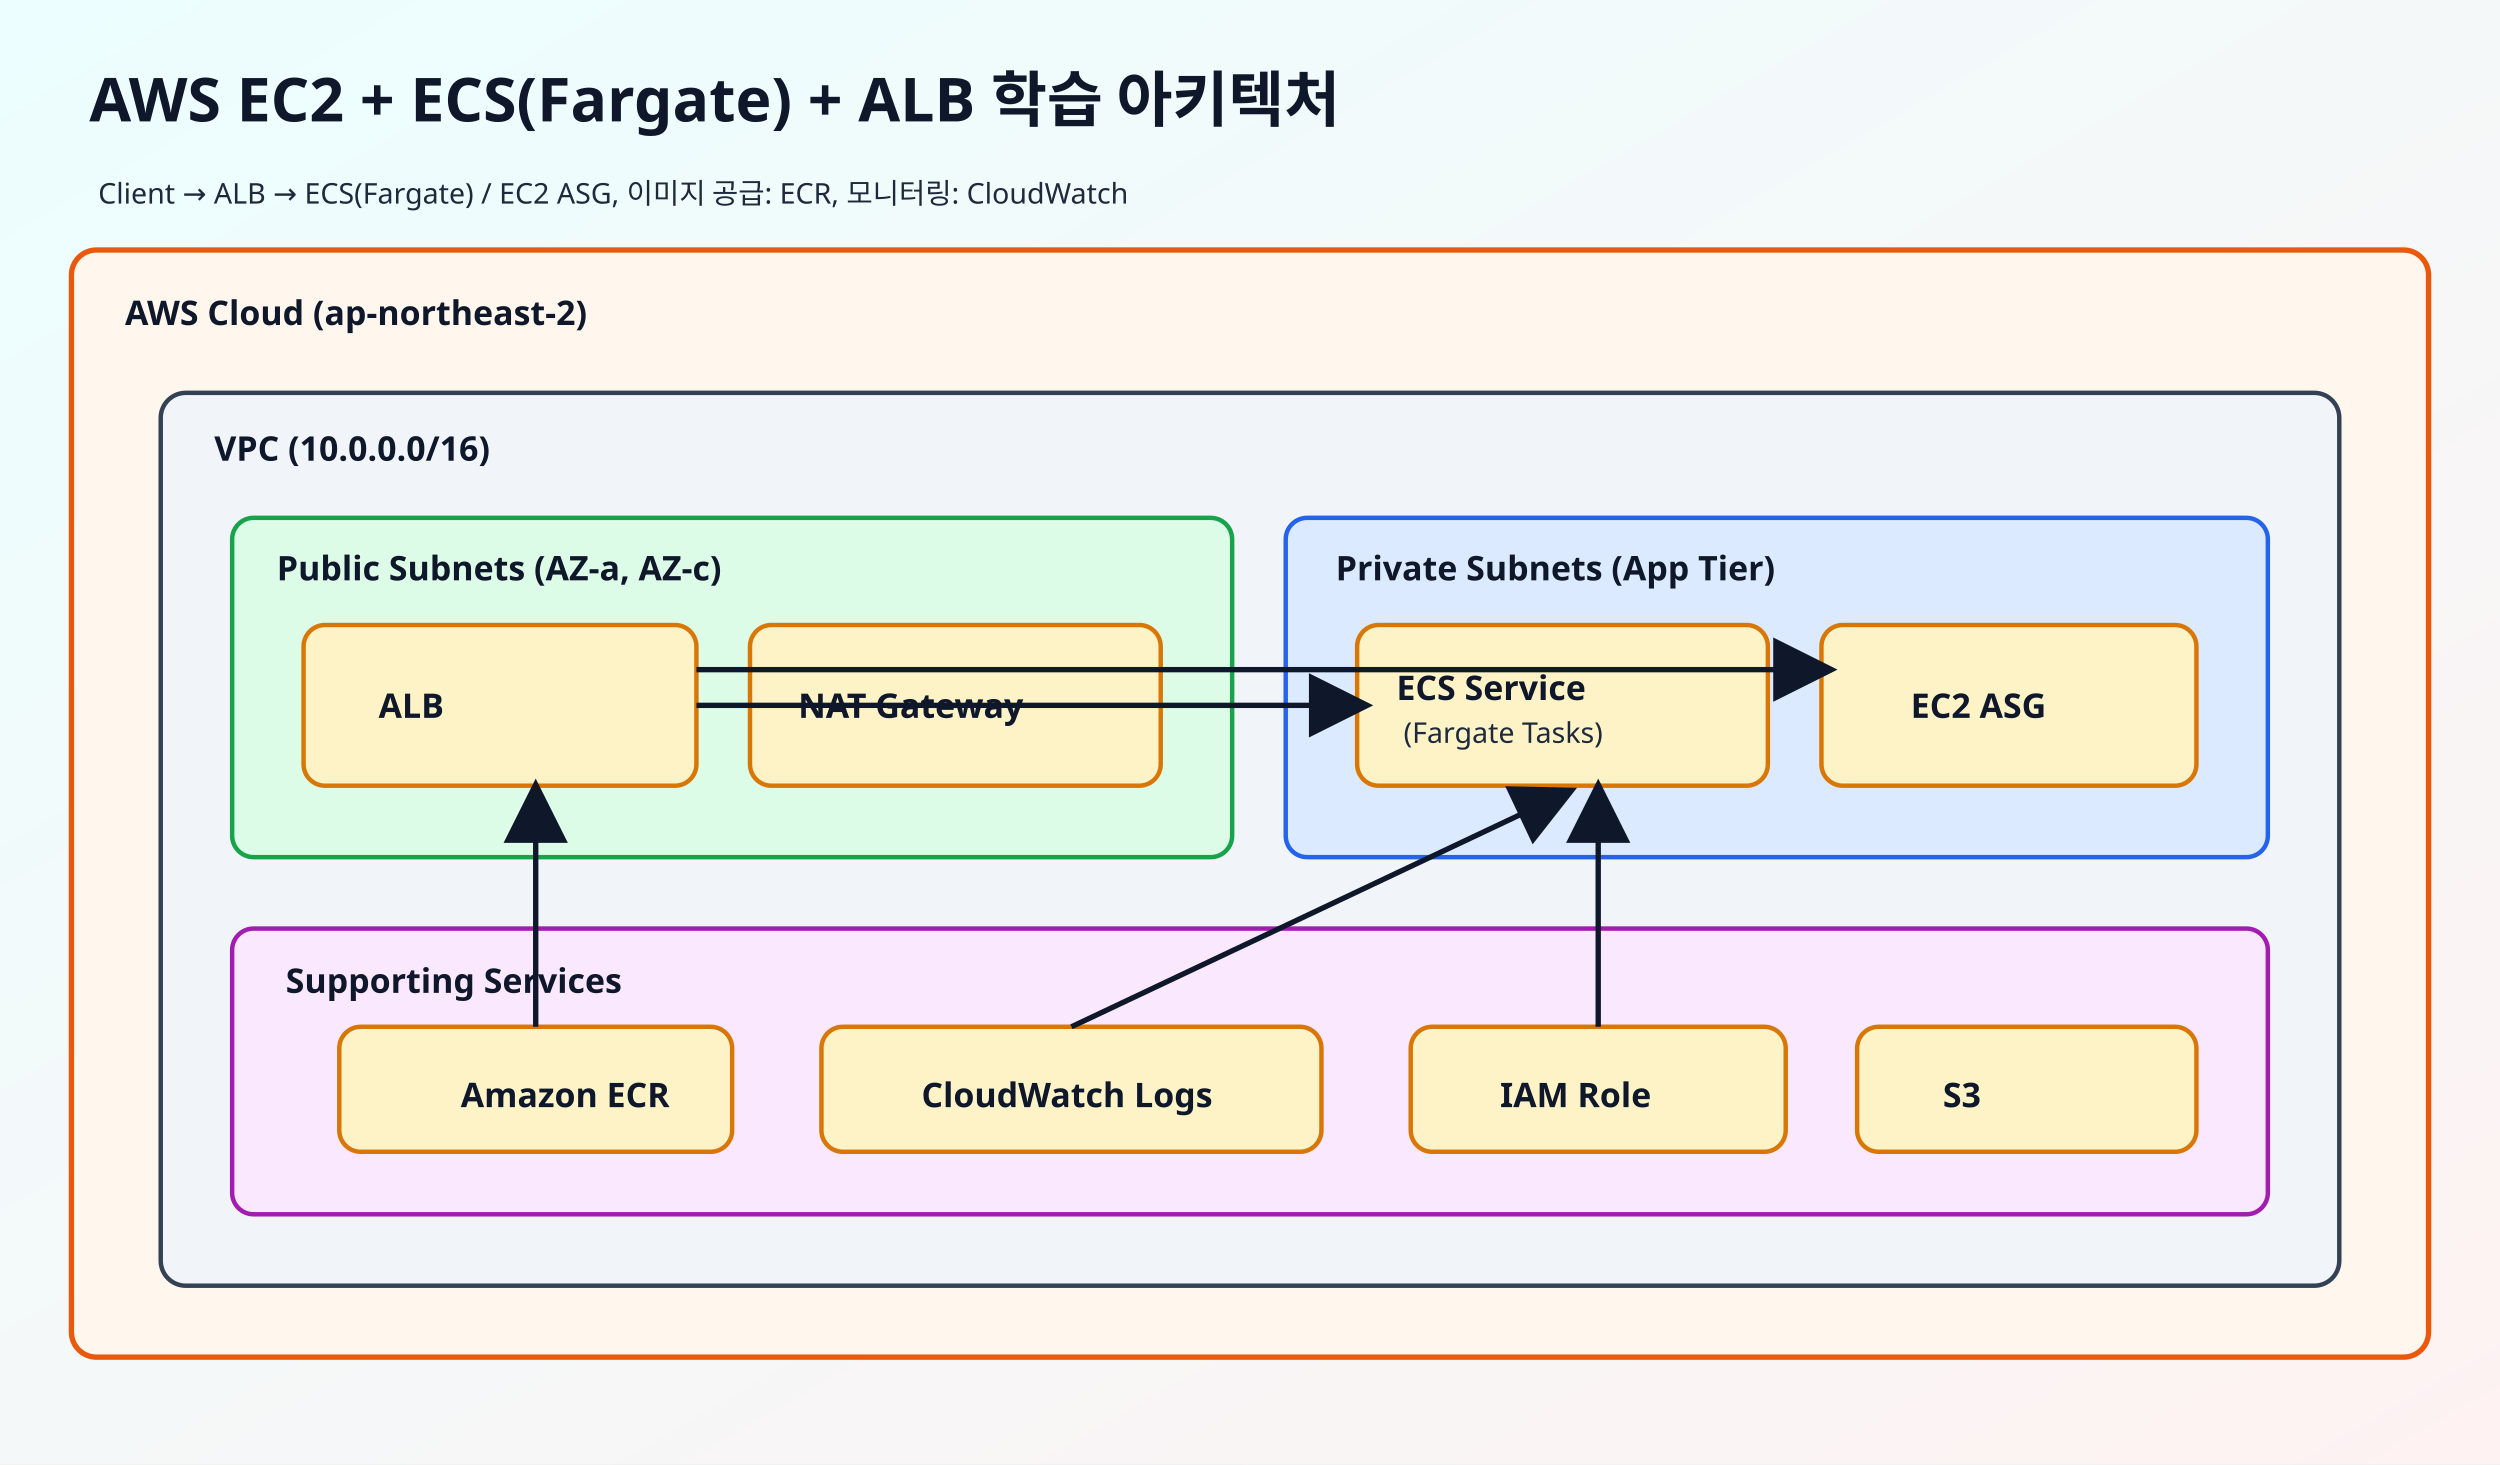
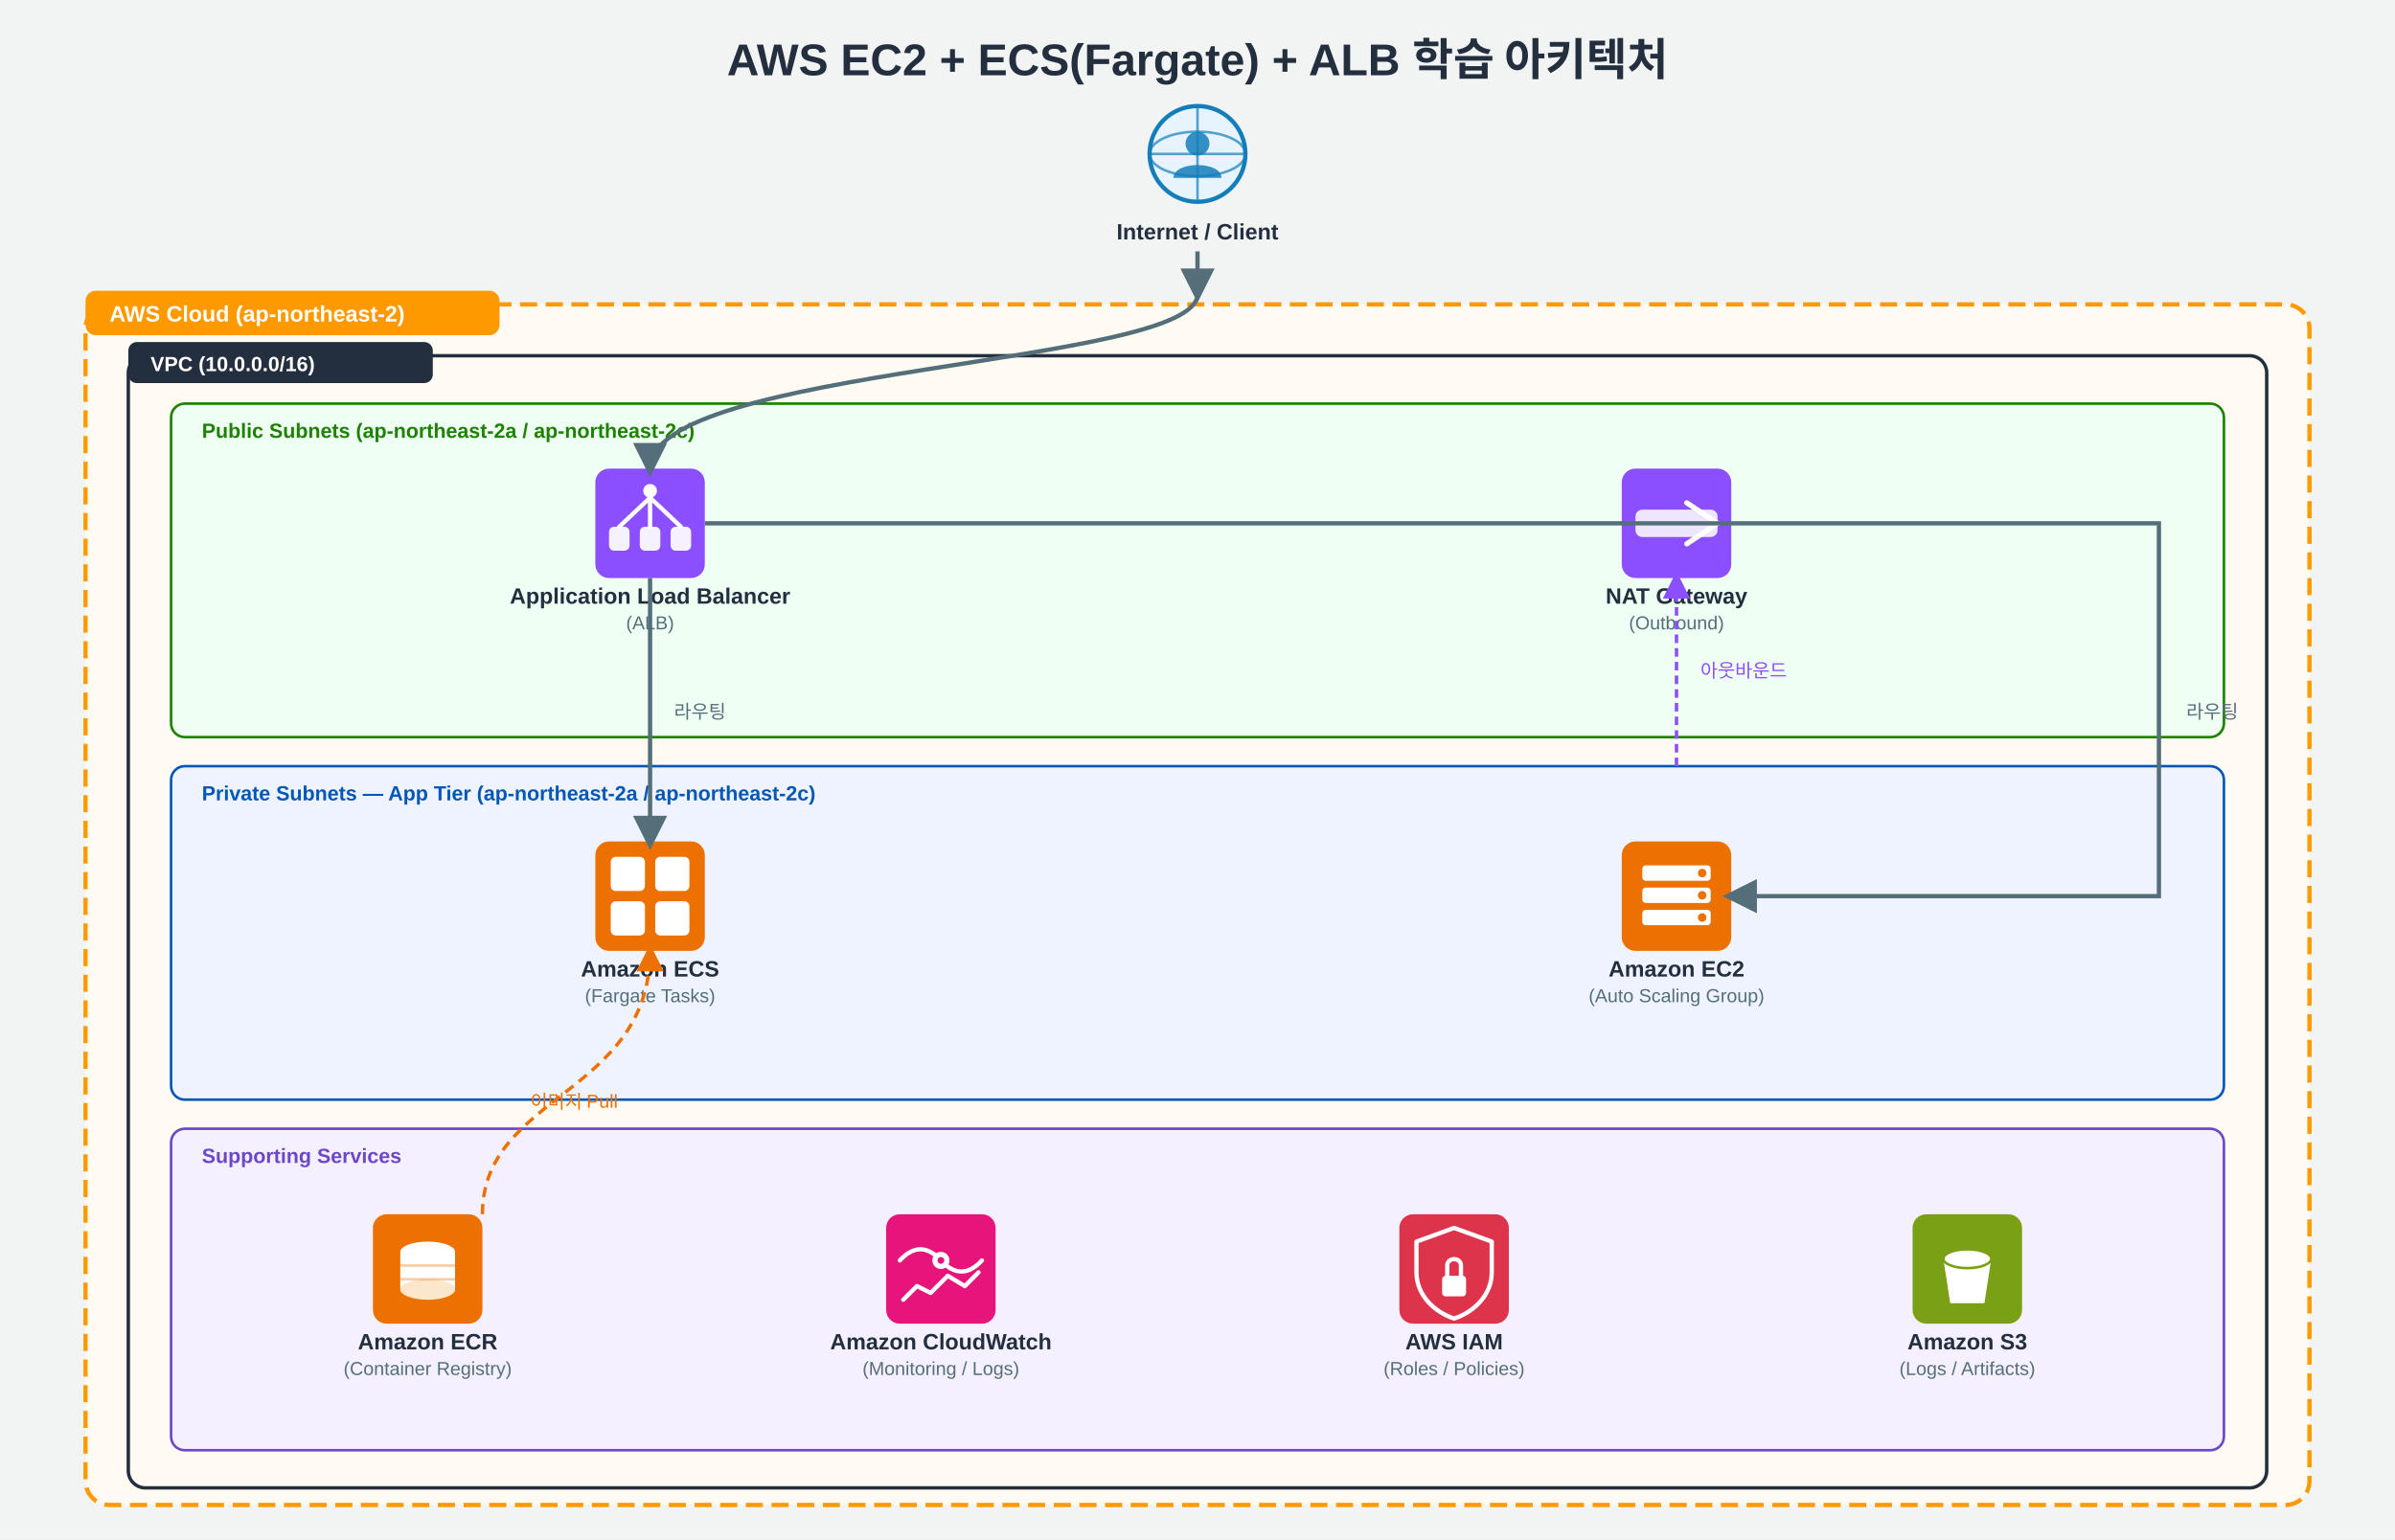
- <svg xmlns="http://www.w3.org/2000/svg" width="1400" height="820" viewBox="0 0 1400 820" role="img" aria-label="AWS Cloud Architecture">
+ <svg xmlns="http://www.w3.org/2000/svg" width="1400" height="900" viewBox="0 0 1400 900" role="img" aria-label="AWS Cloud Architecture: EC2 + ECS Fargate + ALB">
  <defs>
    <style>
-       .title { font: 700 34px 'Pretendard', 'Noto Sans KR', sans-serif; fill: #0f172a; }
-       .label { font: 600 19px 'Pretendard', 'Noto Sans KR', sans-serif; fill: #0f172a; }
-       .small { font: 500 16px 'Pretendard', 'Noto Sans KR', sans-serif; fill: #1e293b; }
-       .aws { fill: #fff7ed; stroke: #ea580c; stroke-width: 3; rx: 14; ry: 14; }
-       .vpc { fill: #f1f5f9; stroke: #334155; stroke-width: 2.5; rx: 14; ry: 14; }
-       .public { fill: #dcfce7; stroke: #16a34a; stroke-width: 2.5; rx: 12; ry: 12; }
-       .private { fill: #dbeafe; stroke: #2563eb; stroke-width: 2.5; rx: 12; ry: 12; }
-       .data { fill: #fae8ff; stroke: #a21caf; stroke-width: 2.5; rx: 12; ry: 12; }
-       .svc { fill: #fef3c7; stroke: #d97706; stroke-width: 2.5; rx: 12; ry: 12; }
-       .arrow { stroke: #0f172a; stroke-width: 3; marker-end: url(#head); fill: none; }
-       .bg { fill: url(#grad); }
+       svg text {
+         font-family: 'Amazon Ember', 'Apple SD Gothic Neo', 'Malgun Gothic',
+                      'Noto Sans KR', 'Helvetica Neue', Arial, sans-serif;
+       }
+       .t-title  { font-size:26px; font-weight:700; fill:#232F3E; }
+       .t-badge  { font-size:13px; font-weight:700; fill:white; }
+       .t-badge2 { font-size:12px; font-weight:600; fill:white; }
+       .t-zone-g { font-size:12px; font-weight:600; fill:#1D8102; }
+       .t-zone-b { font-size:12px; font-weight:600; fill:#0057B8; }
+       .t-zone-p { font-size:12px; font-weight:600; fill:#6B48C8; }
+       .t-net    { font-size:13px; font-weight:600; fill:#232F3E; }
+       .t-sub    { font-size:11px; fill:#546E7A; }
+       .t-arr-o  { font-size:11px; fill:#ED7100; }
+       .t-arr-p  { font-size:11px; fill:#8C4FFF; }
    </style>
-     <linearGradient id="grad" x1="0" y1="0" x2="1" y2="1">
-       <stop offset="0%" stop-color="#ecfeff" />
-       <stop offset="100%" stop-color="#fef2f2" />
-     </linearGradient>
-     <marker id="head" markerWidth="12" markerHeight="12" refX="9" refY="6" orient="auto">
-       <path d="M0,0 L12,6 L0,12 z" fill="#0f172a" />
+     <marker id="arr" markerWidth="8" markerHeight="8" refX="6" refY="4" orient="auto">
+       <path d="M0,0 L8,4 L0,8 Z" fill="#546E7A" />
    </marker>
+     <marker id="arr-o" markerWidth="8" markerHeight="8" refX="6" refY="4" orient="auto">
+       <path d="M0,0 L8,4 L0,8 Z" fill="#ED7100" />
+     </marker>
+     <marker id="arr-p" markerWidth="8" markerHeight="8" refX="6" refY="4" orient="auto">
+       <path d="M0,0 L8,4 L0,8 Z" fill="#8C4FFF" />
+     </marker>
+     <symbol id="ic-internet" viewBox="0 0 64 64">
+       <circle cx="32" cy="32" r="28" fill="#E8F4FD" stroke="#147EBA" stroke-width="2.5" />
+       <ellipse cx="32" cy="32" rx="28" ry="13" fill="none" stroke="#147EBA" stroke-width="1.5" opacity="0.7" />
+       <line x1="32" y1="4" x2="32" y2="60" stroke="#147EBA" stroke-width="1.5" opacity="0.7" />
+       <line x1="4" y1="32" x2="60" y2="32" stroke="#147EBA" stroke-width="1.5" opacity="0.7" />
+       <circle cx="32" cy="26" r="7" fill="#147EBA" opacity="0.85" />
+       <path d="M18 46 C18 36 46 36 46 46" fill="#147EBA" opacity="0.85" />
+     </symbol>
+     <symbol id="ic-alb" viewBox="0 0 64 64">
+       <rect width="64" height="64" rx="8" fill="#8C4FFF" />
+       <circle cx="32" cy="13" r="4" fill="white" />
+       <path d="M32 17 L14 34 M32 17 L32 34 M32 17 L50 34" stroke="white" stroke-width="2.5" stroke-linecap="round" fill="none" />
+       <rect x="8" y="34" width="12" height="14" rx="3" fill="white" opacity="0.92" />
+       <rect x="26" y="34" width="12" height="14" rx="3" fill="white" opacity="0.92" />
+       <rect x="44" y="34" width="12" height="14" rx="3" fill="white" opacity="0.92" />
+     </symbol>
+     <symbol id="ic-natgw" viewBox="0 0 64 64">
+       <rect width="64" height="64" rx="8" fill="#8C4FFF" />
+       <rect x="8" y="24" width="48" height="16" rx="4" fill="white" opacity="0.85" />
+       <path d="M38 20 L56 32 L38 44" stroke="white" stroke-width="3" fill="none" stroke-linecap="round" stroke-linejoin="round" />
+     </symbol>
+     <symbol id="ic-ec2" viewBox="0 0 64 64">
+       <rect width="64" height="64" rx="8" fill="#ED7100" />
+       <rect x="12" y="14" width="40" height="9" rx="2" fill="white" />
+       <circle cx="47" cy="18.5" r="2.5" fill="#ED7100" />
+       <rect x="12" y="27" width="40" height="9" rx="2" fill="white" />
+       <circle cx="47" cy="31.5" r="2.5" fill="#ED7100" />
+       <rect x="12" y="40" width="40" height="9" rx="2" fill="white" />
+       <circle cx="47" cy="44.5" r="2.5" fill="#ED7100" />
+     </symbol>
+     <symbol id="ic-ecs" viewBox="0 0 64 64">
+       <rect width="64" height="64" rx="8" fill="#ED7100" />
+       <rect x="9" y="9" width="20" height="20" rx="3" fill="white" />
+       <rect x="35" y="9" width="20" height="20" rx="3" fill="white" />
+       <rect x="9" y="35" width="20" height="20" rx="3" fill="white" />
+       <rect x="35" y="35" width="20" height="20" rx="3" fill="white" />
+     </symbol>
+     <symbol id="ic-ecr" viewBox="0 0 64 64">
+       <rect width="64" height="64" rx="8" fill="#ED7100" />
+       <ellipse cx="32" cy="22" rx="16" ry="6" fill="white" />
+       <rect x="16" y="22" width="32" height="22" fill="white" />
+       <ellipse cx="32" cy="44" rx="16" ry="6" fill="#FBE8CC" />
+       <line x1="16" y1="30" x2="48" y2="30" stroke="#ED7100" stroke-width="1.5" opacity="0.35" />
+       <line x1="16" y1="38" x2="48" y2="38" stroke="#ED7100" stroke-width="1.5" opacity="0.35" />
+     </symbol>
+     <symbol id="ic-cw" viewBox="0 0 64 64">
+       <rect width="64" height="64" rx="8" fill="#E7157B" />
+       <path d="M8 27 Q20 14 32 27 Q44 40 56 27" fill="none" stroke="white" stroke-width="2.5" stroke-linecap="round" />
+       <circle cx="32" cy="27" r="5" fill="white" />
+       <circle cx="32" cy="27" r="2" fill="#E7157B" />
+       <polyline points="10,50 18,42 26,46 36,36 46,42 54,34" stroke="white" stroke-width="2.5" fill="none" stroke-linecap="round" stroke-linejoin="round" />
+     </symbol>
+     <symbol id="ic-iam" viewBox="0 0 64 64">
+       <rect width="64" height="64" rx="8" fill="#DD344C" />
+       <path d="M32 8 L54 16 L54 34 C54 47 44 57 32 61 C20 57 10 47 10 34 L10 16 Z" fill="none" stroke="white" stroke-width="2.5" stroke-linejoin="round" />
+       <rect x="25" y="36" width="14" height="12" rx="2" fill="white" />
+       <path d="M28 36 L28 30 C28 25 36 25 36 30 L36 36" fill="none" stroke="white" stroke-width="2.5" stroke-linecap="round" />
+     </symbol>
+     <symbol id="ic-s3" viewBox="0 0 64 64">
+       <rect width="64" height="64" rx="8" fill="#7AA116" />
+       <path d="M18 26 L46 26 L42 52 L22 52 Z" fill="white" />
+       <ellipse cx="32" cy="26" rx="14" ry="5.5" fill="white" />
+       <ellipse cx="32" cy="26" rx="14" ry="5.5" fill="none" stroke="#7AA116" stroke-width="1.5" />
+     </symbol>
  </defs>
-   <rect x="0" y="0" width="1400" height="820" class="bg" />
-   <text x="50" y="68" class="title">AWS EC2 + ECS(Fargate) + ALB 학습 아키텍처</text>
-   <rect x="40" y="140" width="1320" height="620" class="aws" />
-   <text x="70" y="182" class="label">AWS Cloud (ap-northeast-2)</text>
-   <rect x="90" y="220" width="1220" height="500" class="vpc" />
-   <text x="120" y="258" class="label">VPC (10.0.0.0/16)</text>
-   <rect x="130" y="290" width="560" height="190" class="public" />
-   <text x="155" y="325" class="label">Public Subnets (AZ-a, AZ-c)</text>
-   <rect x="170" y="350" width="220" height="90" class="svc" />
-   <text x="212" y="402" class="label">ALB</text>
-   <rect x="420" y="350" width="230" height="90" class="svc" />
-   <text x="447" y="402" class="label">NAT Gateway</text>
-   <rect x="720" y="290" width="550" height="190" class="private" />
-   <text x="748" y="325" class="label">Private Subnets (App Tier)</text>
-   <rect x="760" y="350" width="230" height="90" class="svc" />
-   <text x="782" y="392" class="label">ECS Service</text>
-   <text x="786" y="416" class="small">(Fargate Tasks)</text>
-   <rect x="1020" y="350" width="210" height="90" class="svc" />
-   <text x="1070" y="402" class="label">EC2 ASG</text>
-   <rect x="130" y="520" width="1140" height="160" class="data" />
-   <text x="160" y="556" class="label">Supporting Services</text>
-   <rect x="190" y="575" width="220" height="70" class="svc" />
-   <text x="258" y="620" class="label">Amazon ECR</text>
-   <rect x="460" y="575" width="280" height="70" class="svc" />
-   <text x="516" y="620" class="label">CloudWatch Logs</text>
-   <rect x="790" y="575" width="210" height="70" class="svc" />
-   <text x="840" y="620" class="label">IAM Role</text>
-   <rect x="1040" y="575" width="190" height="70" class="svc" />
-   <text x="1088" y="620" class="label">S3</text>
-   <text x="55" y="114" class="small">Client → ALB → ECS(Fargate) / EC2 ASG, 이미지 공급: ECR, 모니터링: CloudWatch</text>
-   <path d="M390 395 L760 395" class="arrow" />
-   <path d="M390 375 L1020 375" class="arrow" />
-   <path d="M300 575 L300 445" class="arrow" />
-   <path d="M600 575 L875 445" class="arrow" />
-   <path d="M895 575 L895 445" class="arrow" />
+   <rect width="1400" height="900" fill="#F2F3F3" />
+   <text x="700" y="44" text-anchor="middle" class="t-title">
+     AWS EC2 + ECS(Fargate) + ALB 학습 아키텍처
+   </text>
+   <use href="#ic-internet" x="668" y="58" width="64" height="64" />
+   <text x="700" y="140" text-anchor="middle" class="t-net">
+     Internet / Client
+   </text>
+   <line x1="700" y1="147" x2="700" y2="172" stroke="#546E7A" stroke-width="2.5" marker-end="url(#arr)" />
+   <rect x="50" y="178" width="1300" height="702" rx="14" fill="#FFFBF2" stroke="#FF9900" stroke-width="2.5" stroke-dasharray="10,5" />
+   <rect x="50" y="170" width="242" height="26" rx="6" fill="#FF9900" />
+   <text x="64" y="188" class="t-badge">
+     AWS Cloud (ap-northeast-2)
+   </text>
+   <rect x="75" y="208" width="1250" height="662" rx="10" fill="none" stroke="#232F3E" stroke-width="2" />
+   <rect x="75" y="200" width="178" height="24" rx="5" fill="#232F3E" />
+   <text x="88" y="217" class="t-badge2">
+     VPC (10.0.0.0/16)
+   </text>
+   <rect x="100" y="236" width="1200" height="195" rx="8" fill="#F0FFF4" stroke="#1D8102" stroke-width="1.5" />
+   <text x="118" y="256" class="t-zone-g">
+     Public Subnets  (ap-northeast-2a / ap-northeast-2c)
+   </text>
+   <use href="#ic-alb" x="348" y="274" width="64" height="64" />
+   <text x="380" y="353" text-anchor="middle" class="t-net">
+     Application Load Balancer
+   </text>
+   <text x="380" y="368" text-anchor="middle" class="t-sub">
+     (ALB)
+   </text>
+   <use href="#ic-natgw" x="948" y="274" width="64" height="64" />
+   <text x="980" y="353" text-anchor="middle" class="t-net">
+     NAT Gateway
+   </text>
+   <text x="980" y="368" text-anchor="middle" class="t-sub">
+     (Outbound)
+   </text>
+   <rect x="100" y="448" width="1200" height="195" rx="8" fill="#EEF3FF" stroke="#0057B8" stroke-width="1.5" />
+   <text x="118" y="468" class="t-zone-b">
+     Private Subnets — App Tier  (ap-northeast-2a / ap-northeast-2c)
+   </text>
+   <use href="#ic-ecs" x="348" y="492" width="64" height="64" />
+   <text x="380" y="571" text-anchor="middle" class="t-net">
+     Amazon ECS
+   </text>
+   <text x="380" y="586" text-anchor="middle" class="t-sub">
+     (Fargate Tasks)
+   </text>
+   <use href="#ic-ec2" x="948" y="492" width="64" height="64" />
+   <text x="980" y="571" text-anchor="middle" class="t-net">
+     Amazon EC2
+   </text>
+   <text x="980" y="586" text-anchor="middle" class="t-sub">
+     (Auto Scaling Group)
+   </text>
+   <rect x="100" y="660" width="1200" height="188" rx="8" fill="#F5F0FF" stroke="#6B48C8" stroke-width="1.5" />
+   <text x="118" y="680" class="t-zone-p">
+     Supporting Services
+   </text>
+   <use href="#ic-ecr" x="218" y="710" width="64" height="64" />
+   <text x="250" y="789" text-anchor="middle" class="t-net">
+     Amazon ECR
+   </text>
+   <text x="250" y="804" text-anchor="middle" class="t-sub">
+     (Container Registry)
+   </text>
+   <use href="#ic-cw" x="518" y="710" width="64" height="64" />
+   <text x="550" y="789" text-anchor="middle" class="t-net">
+     Amazon CloudWatch
+   </text>
+   <text x="550" y="804" text-anchor="middle" class="t-sub">
+     (Monitoring / Logs)
+   </text>
+   <use href="#ic-iam" x="818" y="710" width="64" height="64" />
+   <text x="850" y="789" text-anchor="middle" class="t-net">
+     AWS IAM
+   </text>
+   <text x="850" y="804" text-anchor="middle" class="t-sub">
+     (Roles / Policies)
+   </text>
+   <use href="#ic-s3" x="1118" y="710" width="64" height="64" />
+   <text x="1150" y="789" text-anchor="middle" class="t-net">
+     Amazon S3
+   </text>
+   <text x="1150" y="804" text-anchor="middle" class="t-sub">
+     (Logs / Artifacts)
+   </text>
+   <path d="M700 172 C700 214 380 214 380 274" stroke="#546E7A" stroke-width="2.5" fill="none" marker-end="url(#arr)" />
+   <line x1="380" y1="338" x2="380" y2="492" stroke="#546E7A" stroke-width="2.5" marker-end="url(#arr)" />
+   <text x="394" y="420" class="t-sub">
+     라우팅
+   </text>
+   <path d="M412 306 L1262 306 L1262 524 L1012 524" stroke="#546E7A" stroke-width="2.5" fill="none" marker-end="url(#arr)" />
+   <text x="1278" y="420" class="t-sub">라우팅</text>
+   <path d="M282 710 C282 640 380 640 380 556" stroke="#ED7100" stroke-width="2" fill="none" stroke-dasharray="6,4" marker-end="url(#arr-o)" />
+   <text x="310" y="648" class="t-arr-o">
+     이미지 Pull
+   </text>
+   <line x1="980" y1="448" x2="980" y2="338" stroke="#8C4FFF" stroke-width="2" stroke-dasharray="5,3" marker-end="url(#arr-p)" />
+   <text x="994" y="396" class="t-arr-p">
+     아웃바운드
+   </text>
</svg>
